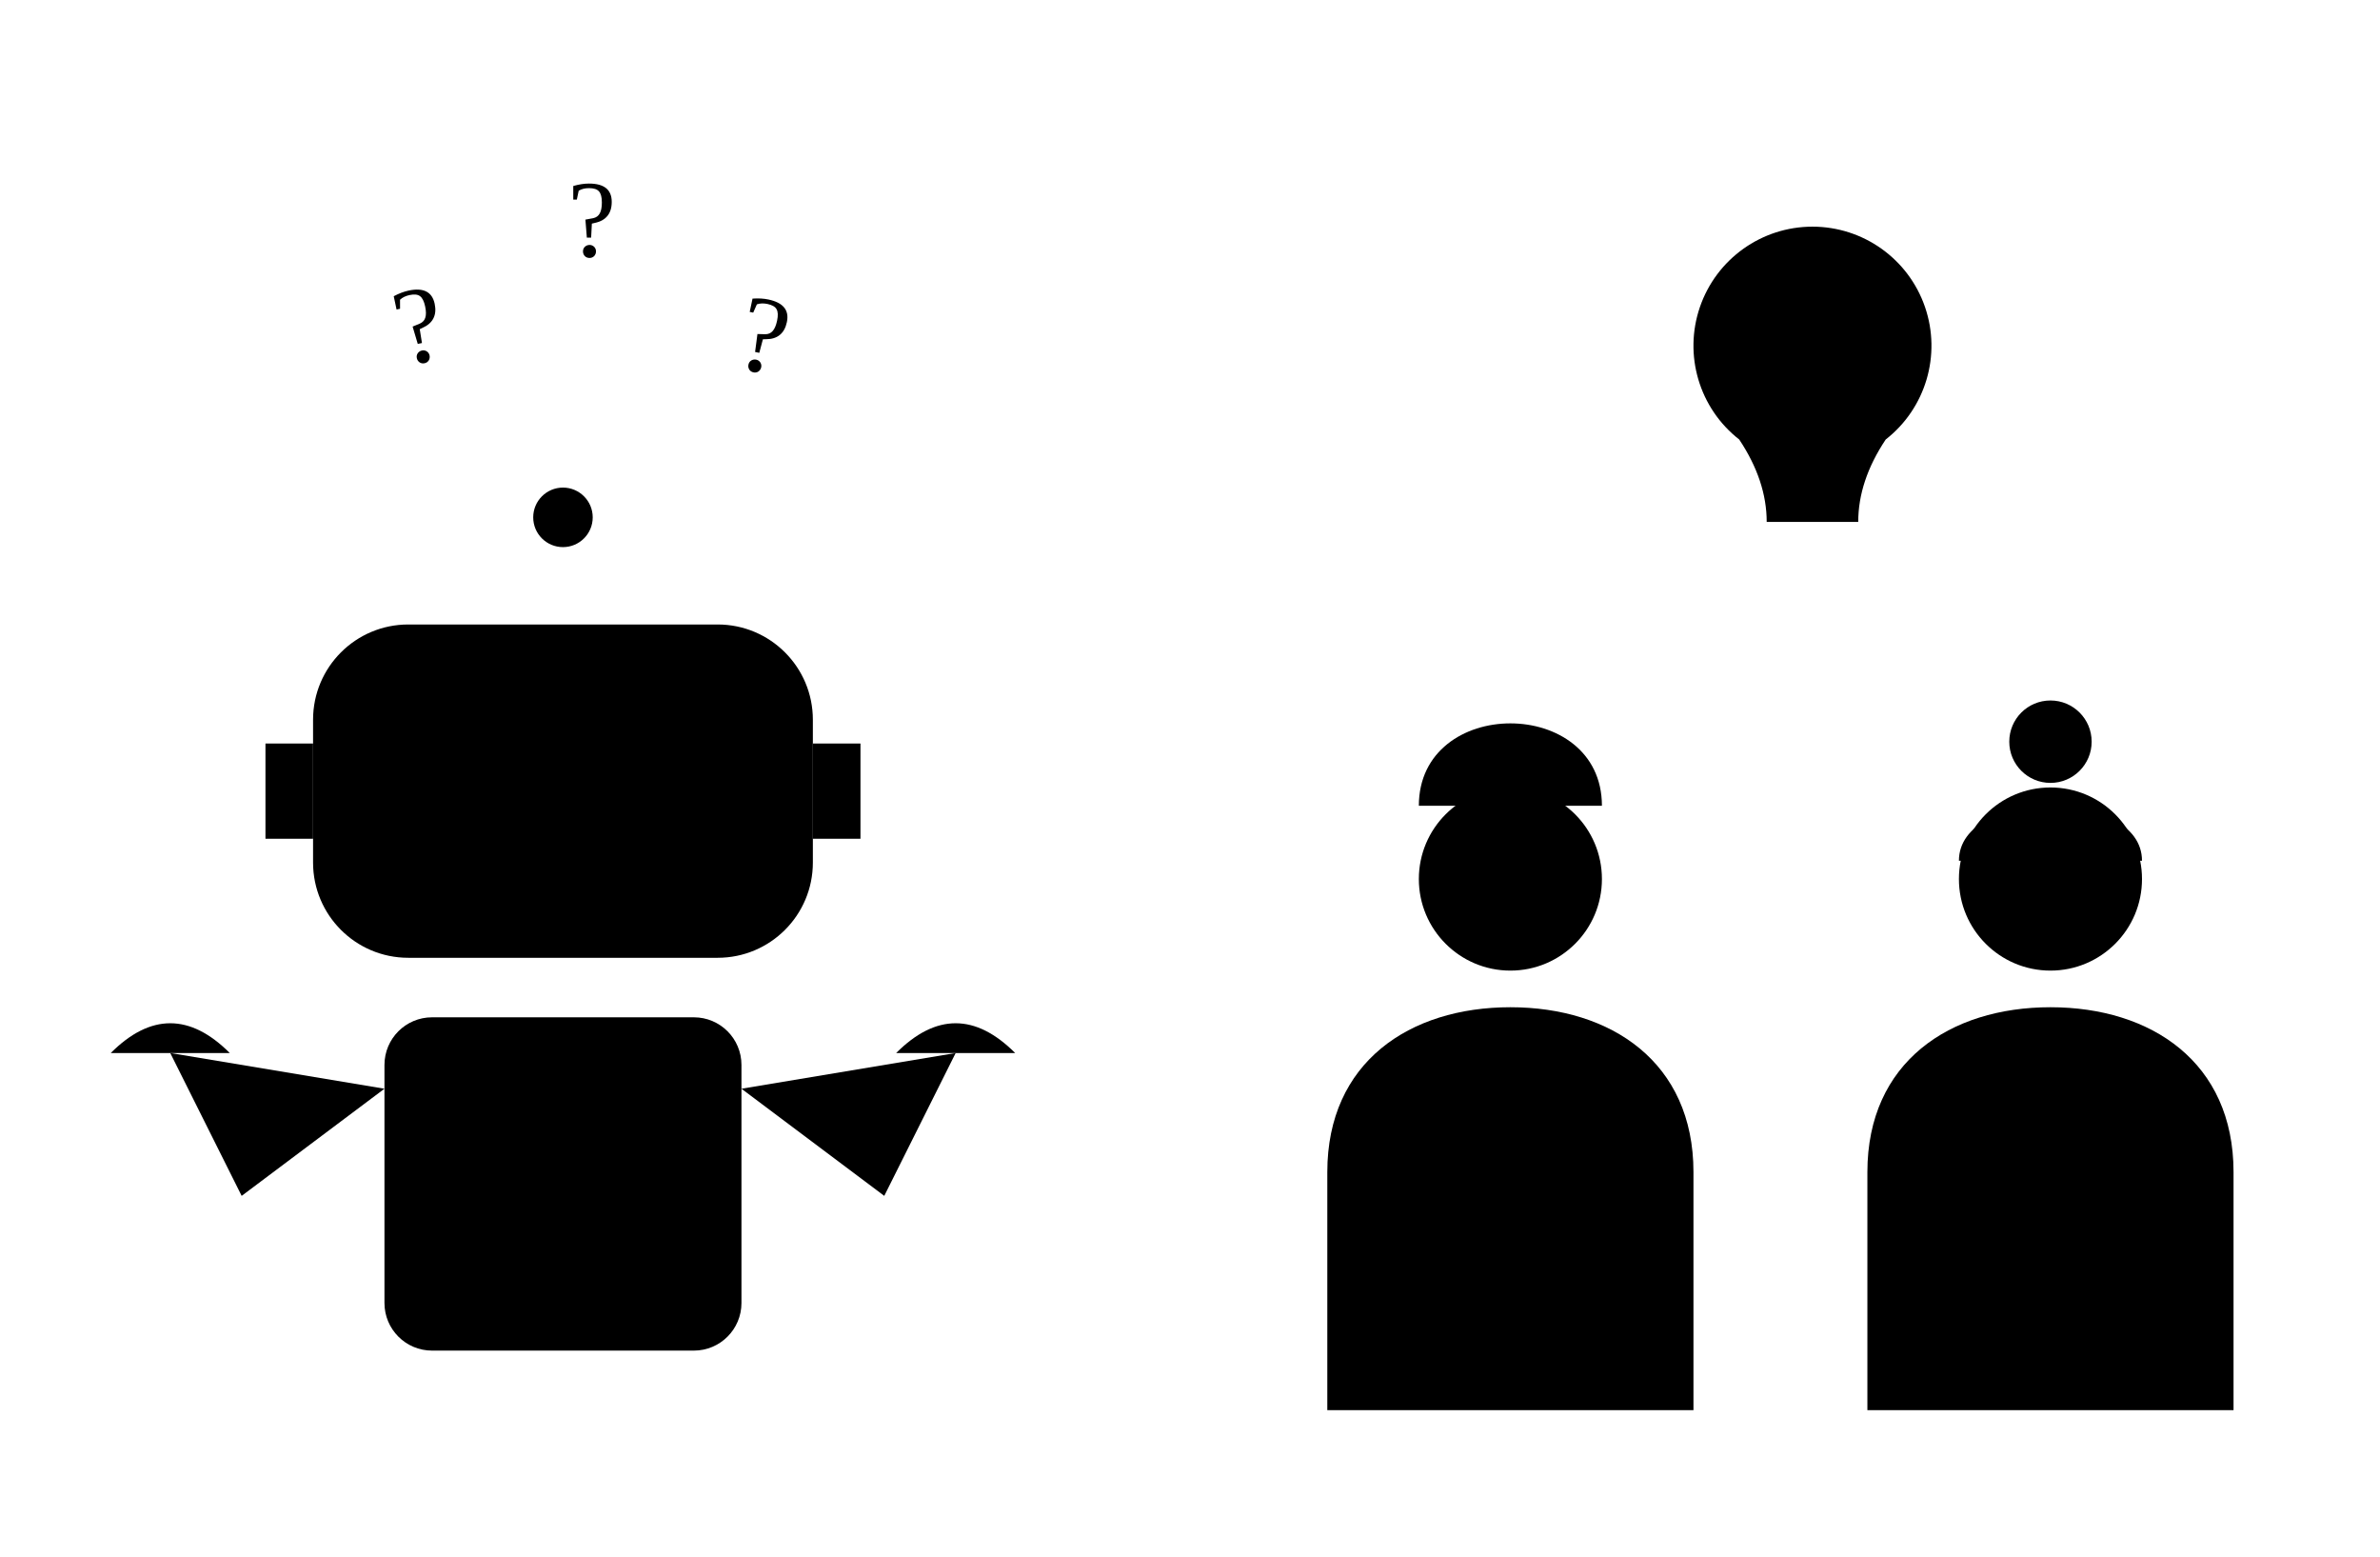
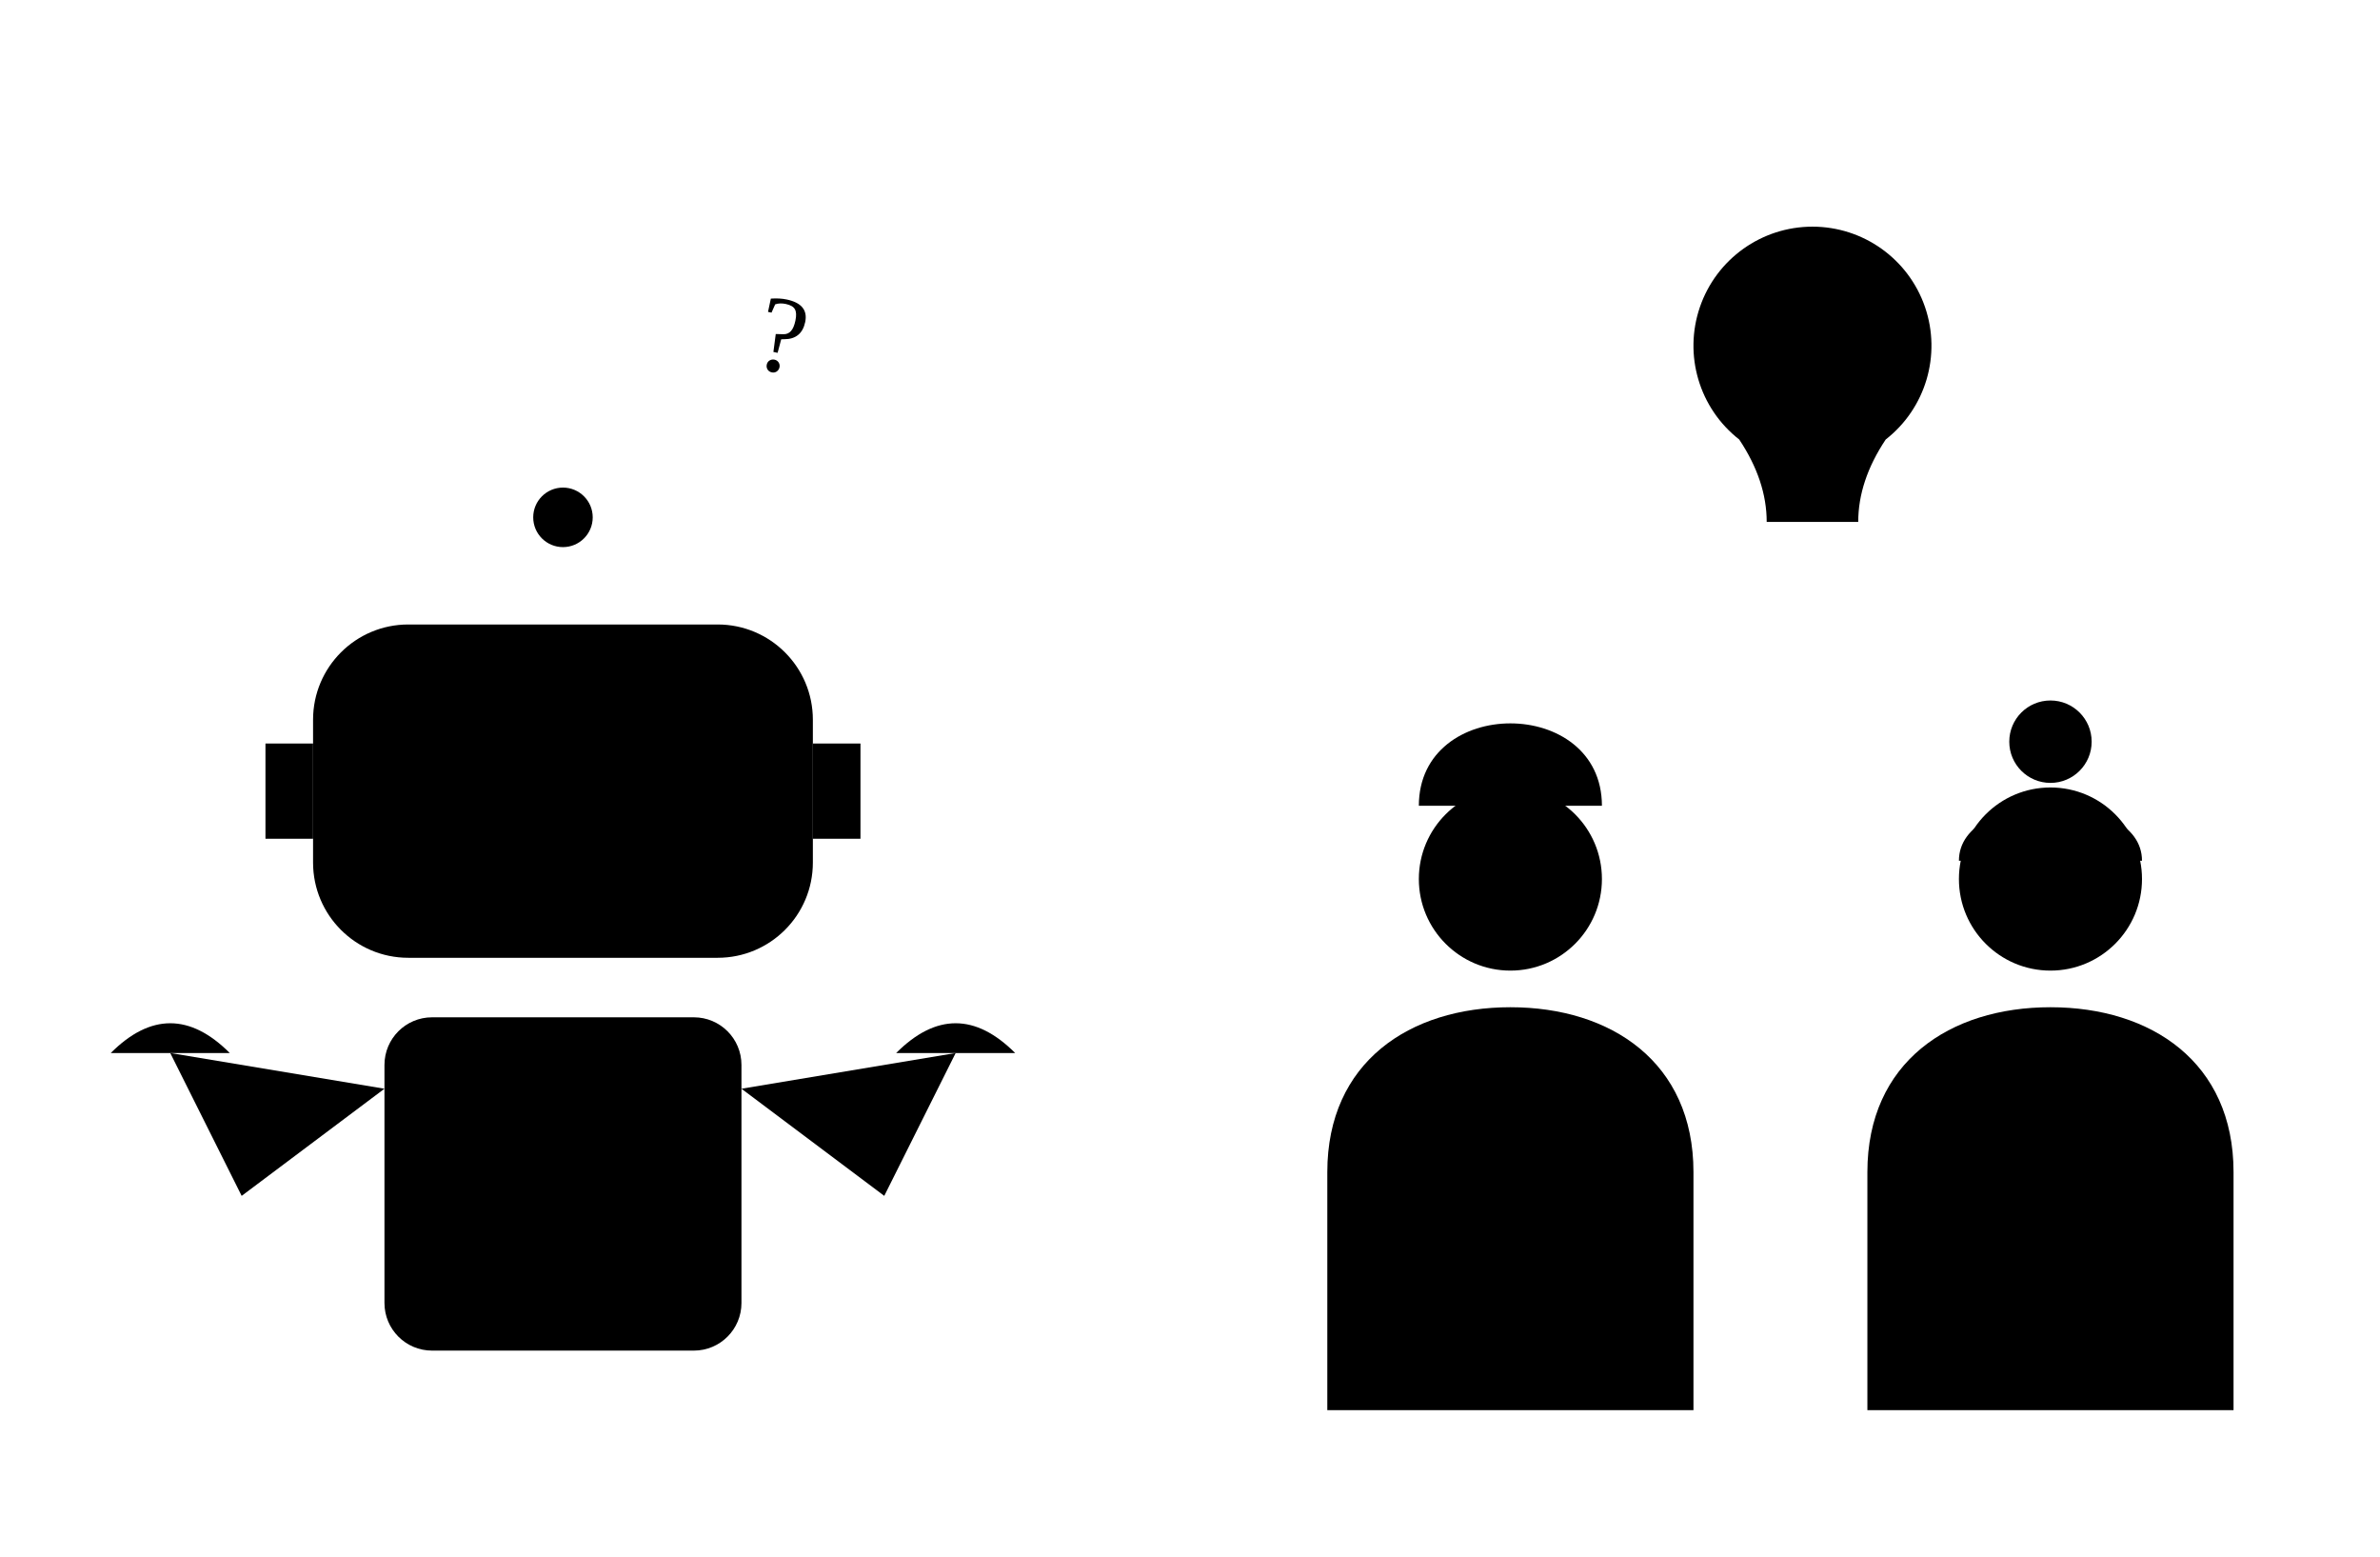
<svg xmlns="http://www.w3.org/2000/svg" viewBox="0 0 260 170" class="rootology-draw" role="img" aria-label="{label}">
  <g class="rootology-draw-figure" transform="translate(16 50) scale(1.3)">
    <path d="M35 14 V8" />
    <circle cx="35" cy="5" r="2.5" />
    <rect class="rootology-draw-paper" x="14" y="14" width="42" height="28" rx="8" />
    <path d="M14 24 H10 V32 H14 M56 24 H60 V32 H56" />
    <path d="M30 42 V47 M40 42 V47" />
    <circle cx="27" cy="28" r="3" />
    <circle cx="43" cy="28" r="3" />
    <path d="M22 20 L29 18 M41 18 L48 20" />
    <path d="M28 36 Q31.5 33 35 36 Q38.5 39 42 36" />
    <rect class="rootology-draw-paper" x="20" y="47" width="30" height="28" rx="4" />
    <path d="M20 53 L8 62 L2 50 M50 53 L62 62 L68 50" />
    <path d="M-3 50 Q2 45 7 50 M63 50 Q68 45 73 50" />
  </g>
  <g transform="translate(16 50) scale(1.3)">
    <g class="rootology-draw-plant rootology-draw-mark">
      <circle cx="35" cy="61" r="7" />
      <path d="M35 66 V60" />
      <path d="M35 62 C32.5 62 31 60.2 31 58 C33.4 58 35 59.6 35 62 Z" />
      <path d="M35 60.5 C35 58 36.8 56.5 39 56.5 C39 58.8 37.4 60.5 35 60.5 Z" />
    </g>
  </g>
  <g class="rootology-draw-question">
-     <text x="44" y="40" transform="rotate(-12 44 40)">?</text>
-     <text x="62" y="28">?</text>
-     <text x="80" y="40" transform="rotate(12 80 40)">?</text>
+     <text x="82" y="40" transform="rotate(12 82 40)">?</text>
  </g>
  <g class="rootology-draw-plant">
    <path d="M190 48 A13 13 0 1 1 206 48 C204 51 203 54 203 57 H193 C193 54 192 51 190 48 Z" />
    <path d="M194 62 H202 M195 66 H201" />
    <path d="M198 24 V18 M180 30 L176 26 M216 30 L220 26 M176 42 H170 M220 42 H226" />
  </g>
  <g class="rootology-draw-figure">
    <circle cx="165" cy="96" r="10" />
    <path d="M147 88 H183 M155 88 C155 76 175 76 175 88" />
    <path d="M145 154 V128 C145 116 154 110 165 110 C176 110 185 116 185 128 V154" />
    <path d="M157 112 V132 M173 112 V132 M155 132 H175" />
    <circle cx="224" cy="96" r="10" />
    <circle cx="224" cy="81" r="4.5" />
    <path d="M214 94 C214 86 234 86 234 94" />
    <circle cx="220" cy="97" r="3" />
    <circle cx="228" cy="97" r="3" />
    <path d="M204 154 V128 C204 116 213 110 224 110 C235 110 244 116 244 128 V154" />
    <path d="M242 118 L252 98 M250 99 L253 92" />
  </g>
</svg>
